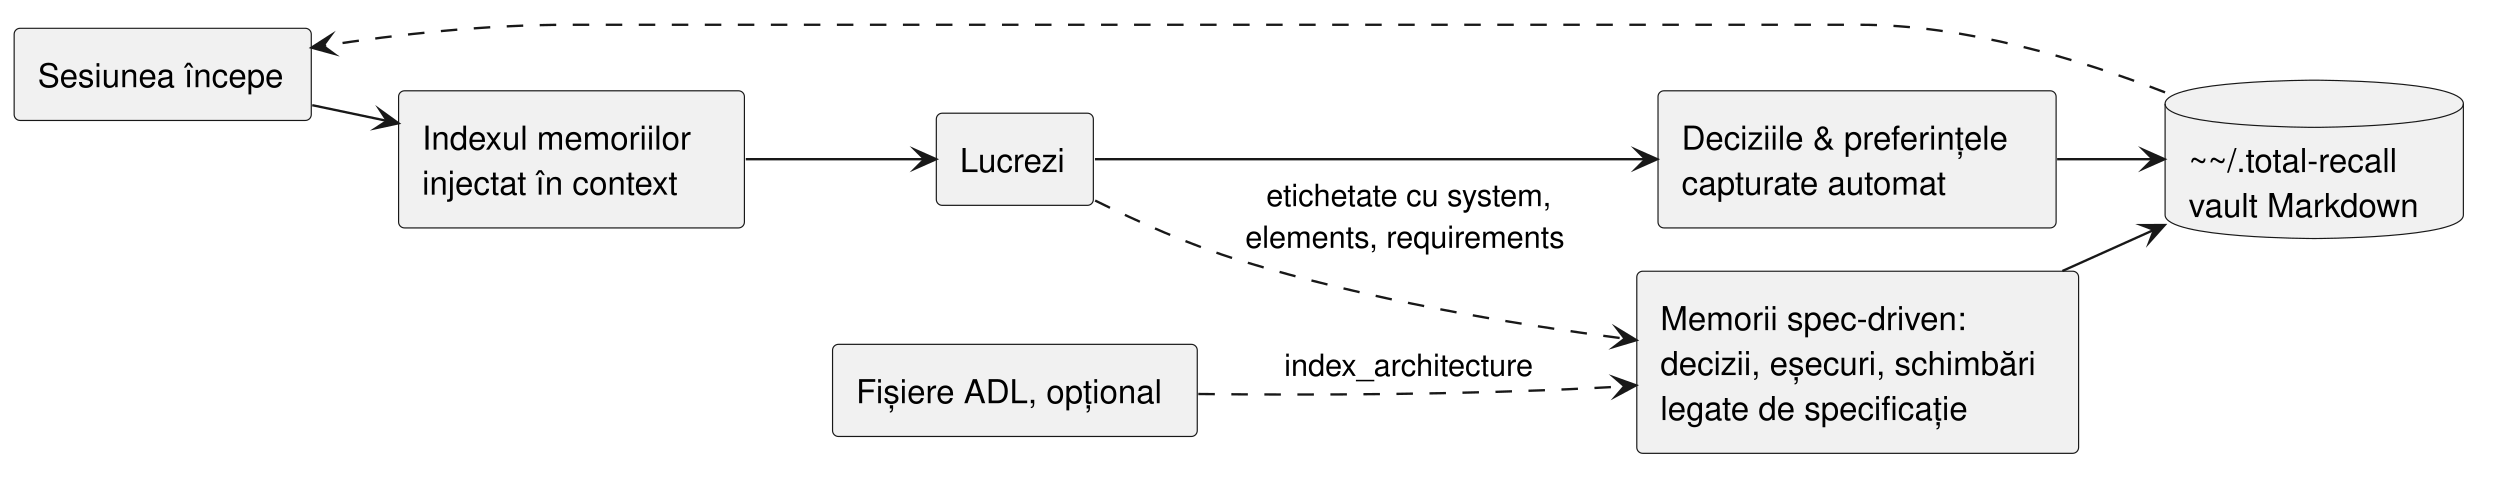
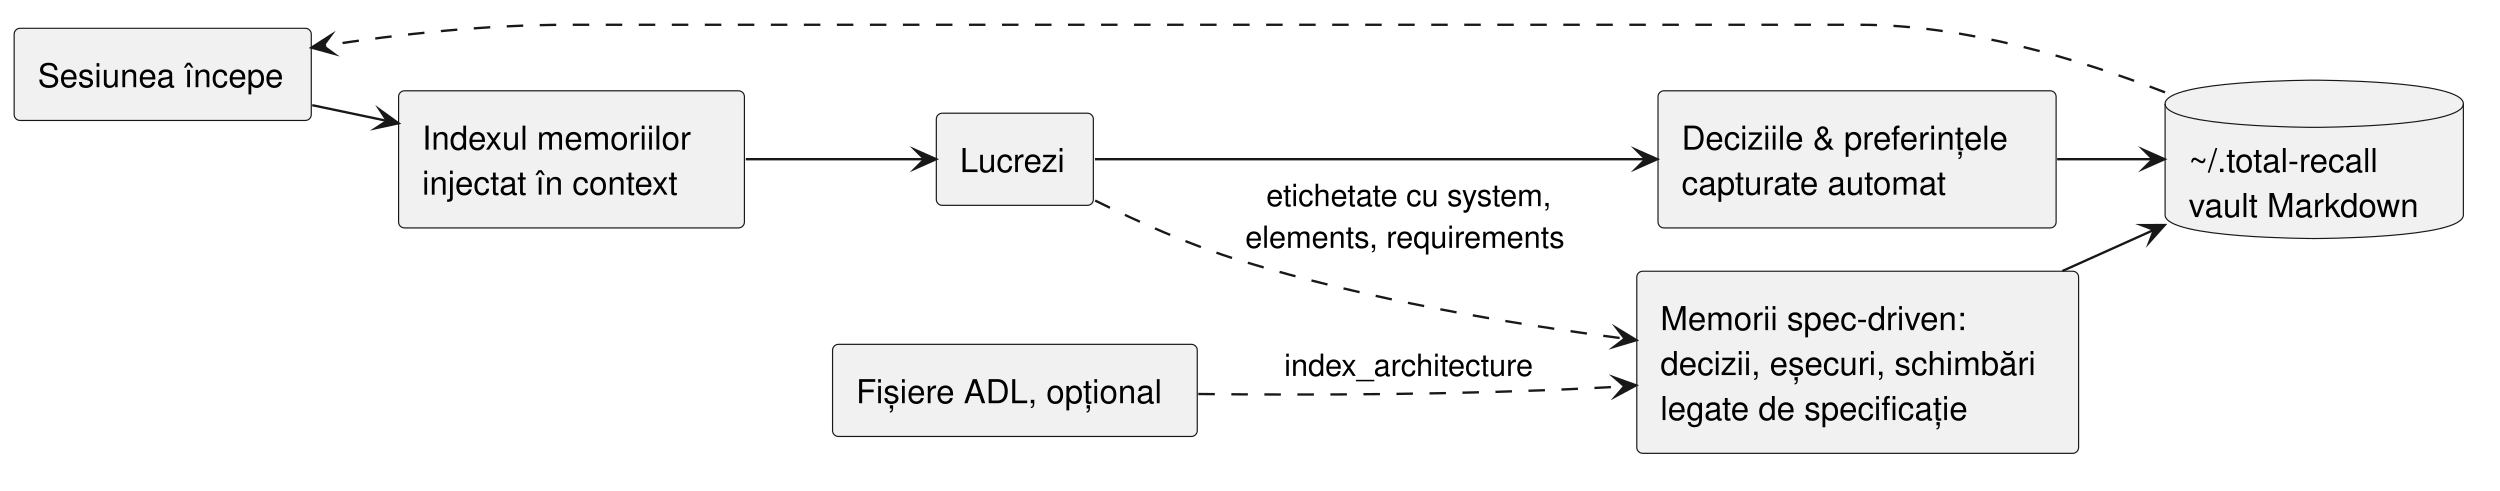
<svg xmlns="http://www.w3.org/2000/svg" version="1.1" data-diagram-type="DESCRIPTION" style="width:1060px;height:208px;background:#FFFFFF;" width="1060px" height="208px" viewBox="0 0 1060 208" zoomAndPan="magnify" preserveAspectRatio="none" contentStyleType="text/css">
  <defs />
  <g font-family="sans-serif" lengthAdjust="spacing">
    <g class="entity" data-qualified-name="A" id="ent0001" data-source-line="6">
      <rect x="6" y="12" width="125.98" height="39.068" fill="#F1F1F1" style="stroke:#181818;stroke-width:0.5;" rx="2.5" ry="2.5" />
      <text x="16" y="36.966" fill="#000" font-size="14" textLength="105.98" font-family="Helvetica">Sesiunea începe</text>
    </g>
    <g class="entity" data-qualified-name="B" id="ent0002" data-source-line="7">
      <rect x="169" y="38.5" width="146.63" height="58.136" fill="#F1F1F1" style="stroke:#181818;stroke-width:0.5;" rx="2.5" ry="2.5" />
      <text x="179" y="63.466" fill="#000" font-size="14" textLength="126.63" font-family="Helvetica">Indexul memoriilor</text>
      <text x="179" y="82.534" fill="#000" font-size="14" textLength="117.25" font-family="Helvetica">injectat în context</text>
    </g>
    <g class="entity" data-qualified-name="C" id="ent0003" data-source-line="8">
      <rect x="397" y="48" width="66.578" height="39.068" fill="#F1F1F1" style="stroke:#181818;stroke-width:0.5;" rx="2.5" ry="2.5" />
      <text x="407" y="72.966" fill="#000" font-size="14" textLength="46.578" font-family="Helvetica">Lucrezi</text>
    </g>
    <g class="entity" data-qualified-name="D" id="ent0004" data-source-line="9">
      <rect x="703" y="38.5" width="168.791" height="58.136" fill="#F1F1F1" style="stroke:#181818;stroke-width:0.5;" rx="2.5" ry="2.5" />
      <text x="713" y="63.466" fill="#000" font-size="14" textLength="148.791" font-family="Helvetica">Deciziile &amp; preferințele</text>
      <text x="713" y="82.534" fill="#000" font-size="14" textLength="123.144" font-family="Helvetica">capturate automat</text>
    </g>
    <g class="entity" data-qualified-name="E" id="ent0005" data-source-line="10">
      <path d="M918,44 C918,34 981.235,34 981.235,34 C981.235,34 1044.47,34 1044.47,44 L1044.47,91.136 C1044.47,101.136 981.235,101.136 981.235,101.136 C981.235,101.136 918,101.136 918,91.136 L918,44" style="stroke:#181818;stroke-width:0.5;" fill="#F1F1F1" />
      <path d="M918,44 C918,54 981.235,54 981.235,54 C981.235,54 1044.47,54 1044.47,44" style="stroke:#181818;stroke-width:0.5;" fill="none" />
-       <text x="928" y="72.966" fill="#000" font-size="14" textLength="95.004" font-family="Helvetica">~~/.total-recall</text>
+       <text x="928" y="72.966" fill="#000" font-size="14" textLength="86.996" font-family="Helvetica">~/.total-recall</text>
      <text x="928" y="92.034" fill="#000" font-size="14" textLength="106.47" font-family="Helvetica">vault Markdown</text>
    </g>
    <g class="entity" data-qualified-name="G" id="ent0006" data-source-line="11">
      <rect x="694" y="115" width="187.327" height="77.204" fill="#F1F1F1" style="stroke:#181818;stroke-width:0.5;" rx="2.5" ry="2.5" />
      <text x="704" y="139.966" fill="#000" font-size="14" textLength="138.655" font-family="Helvetica">Memorii spec-driven:</text>
      <text x="704" y="159.034" fill="#000" font-size="14" textLength="167.327" font-family="Helvetica">decizii, eșecuri, schimbări</text>
      <text x="704" y="178.102" fill="#000" font-size="14" textLength="137.815" font-family="Helvetica">legate de specificație</text>
    </g>
    <g class="entity" data-qualified-name="Hh" id="ent0007" data-source-line="12">
      <rect x="353" y="146" width="154.637" height="39.068" fill="#F1F1F1" style="stroke:#181818;stroke-width:0.5;" rx="2.5" ry="2.5" />
      <text x="363" y="170.966" fill="#000" font-size="14" textLength="134.637" font-family="Helvetica">Fișiere ADL, opțional</text>
    </g>
    <g class="link" data-entity-1="ent0001" data-entity-2="ent0002" id="lnk8" data-link-type="dependency">
      <polygon points="168.959,52.273,160.973,46.509,164.066,51.246,159.329,54.338,168.959,52.273" fill="#181818" style="stroke:#181818;stroke-width:1;stroke-linejoin:miter;stroke-miterlimit:10;" />
      <path d="M132.401,44.599 C144.277,47.092 151.906,48.693 164.066,51.246" style="stroke:#181818;stroke-width:1;" fill="none" />
    </g>
    <g class="link" data-entity-1="ent0002" data-entity-2="ent0003" id="lnk9" data-link-type="dependency">
      <polygon points="396.918,67.5,387.918,63.5,391.918,67.5,387.918,71.5,396.918,67.5" fill="#181818" style="stroke:#181818;stroke-width:1;stroke-linejoin:miter;stroke-miterlimit:10;" />
      <path d="M316.212,67.5 C344.129,67.5 369.611,67.5 391.918,67.5" style="stroke:#181818;stroke-width:1;" fill="none" />
    </g>
    <g class="link" data-entity-1="ent0003" data-entity-2="ent0004" id="lnk10" data-link-type="dependency">
      <polygon points="702.651,67.5,693.651,63.5,697.651,67.5,693.651,71.5,702.651,67.5" fill="#181818" style="stroke:#181818;stroke-width:1;stroke-linejoin:miter;stroke-miterlimit:10;" />
      <path d="M464.261,67.5 C517.987,67.5 621.452,67.5 697.651,67.5" style="stroke:#181818;stroke-width:1;" fill="none" />
    </g>
    <g class="link" data-entity-1="ent0004" data-entity-2="ent0005" id="lnk11" data-link-type="dependency">
      <polygon points="917.763,67.5,908.763,63.5,912.763,67.5,908.763,71.5,917.763,67.5" fill="#181818" style="stroke:#181818;stroke-width:1;stroke-linejoin:miter;stroke-miterlimit:10;" />
      <path d="M872.216,67.5 C887.514,67.5 898.228,67.5 912.763,67.5" style="stroke:#181818;stroke-width:1;" fill="none" />
    </g>
    <g class="link" data-entity-1="ent0005" data-entity-2="ent0001" id="lnk12" data-link-type="dependency">
      <polygon points="132.095,20.201,141.597,22.793,137.037,19.444,140.386,14.885,132.095,20.201" fill="#181818" style="stroke:#181818;stroke-width:1;stroke-linejoin:miter;stroke-miterlimit:10;" />
      <path d="M917.981,39.167 C881.15,24.862 833.074,10.5 788.5,10.5 C241.5,10.5 241.5,10.5 241.5,10.5 C205.054,10.5 169.515,14.474 137.037,19.444" style="stroke:#181818;stroke-width:1;stroke-dasharray:7,7;" fill="none" />
    </g>
    <g class="link" data-entity-1="ent0003" data-entity-2="ent0006" id="lnk13" data-link-type="dependency">
      <polygon points="693.823,144.226,685.413,139.101,688.865,143.583,684.383,147.035,693.823,144.226" fill="#181818" style="stroke:#181818;stroke-width:1;stroke-linejoin:miter;stroke-miterlimit:10;" />
      <path d="M464.342,85.034 C482.145,93.869 504.789,104.048 526,110.5 C580.488,127.075 638.491,137.047 688.865,143.583" style="stroke:#181818;stroke-width:1;stroke-dasharray:7,7;" fill="none" />
      <text x="536.886" y="87.397" fill="#000" font-size="13" textLength="128.778" font-family="Helvetica">etichetate cu system,</text>
      <text x="528" y="105.103" fill="#000" font-size="13" textLength="146.549" font-family="Helvetica">elements, requirements</text>
    </g>
    <g class="link" data-entity-1="ent0006" data-entity-2="ent0005" id="lnk14" data-link-type="dependency">
      <polygon points="917.838,95.416,907.99,95.454,913.277,97.464,911.267,102.752,917.838,95.416" fill="#181818" style="stroke:#181818;stroke-width:1;stroke-linejoin:miter;stroke-miterlimit:10;" />
      <path d="M874.447,114.902 C889.064,108.338 899.427,103.684 913.277,97.464" style="stroke:#181818;stroke-width:1;" fill="none" />
    </g>
    <g class="link" data-entity-1="ent0007" data-entity-2="ent0006" id="lnk15" data-link-type="dependency">
      <polygon points="693.701,163.384,684.434,160.051,688.715,163.749,685.017,168.03,693.701,163.384" fill="#181818" style="stroke:#181818;stroke-width:1;stroke-linejoin:miter;stroke-miterlimit:10;" />
      <path d="M508.089,167.054 C556.307,167.57 619.831,167.404 676,164.5 C681.776,164.201 682.729,164.186 688.715,163.749" style="stroke:#181818;stroke-width:1;stroke-dasharray:7,7;" fill="none" />
      <text x="544.5" y="159.397" fill="#000" font-size="13" textLength="113.347" font-family="Helvetica">index_architecture</text>
    </g>
  </g>
</svg>
